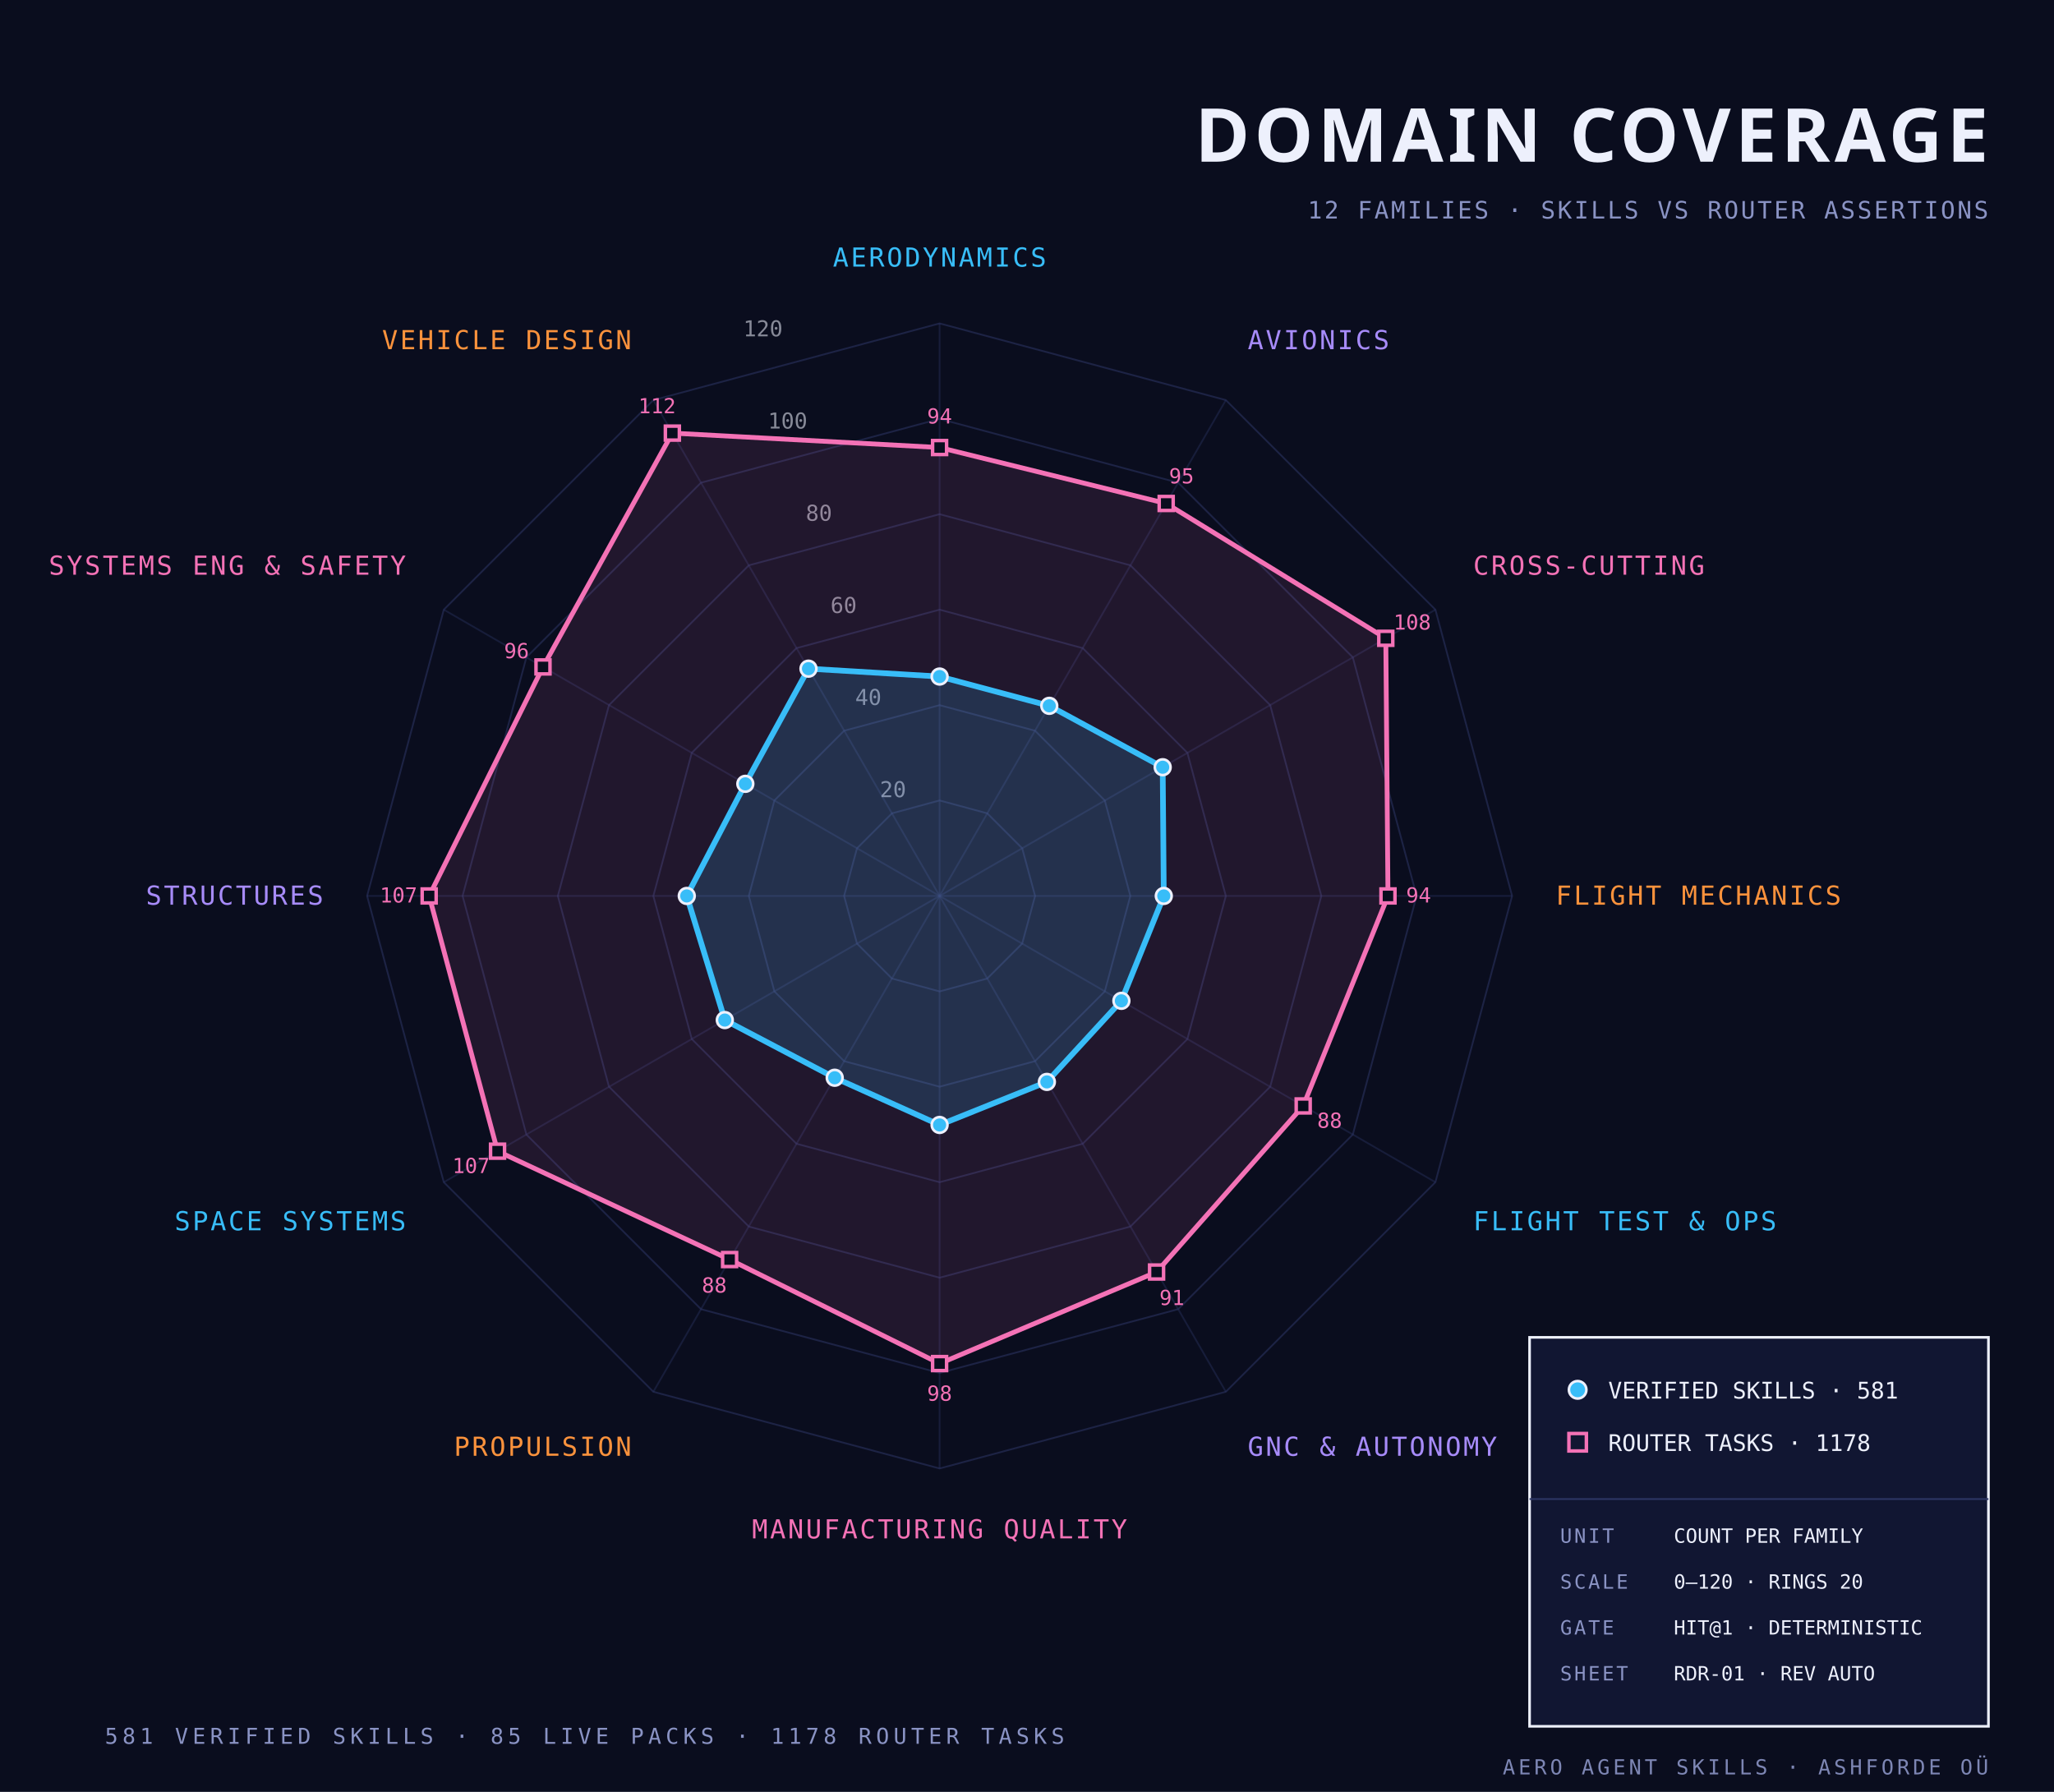
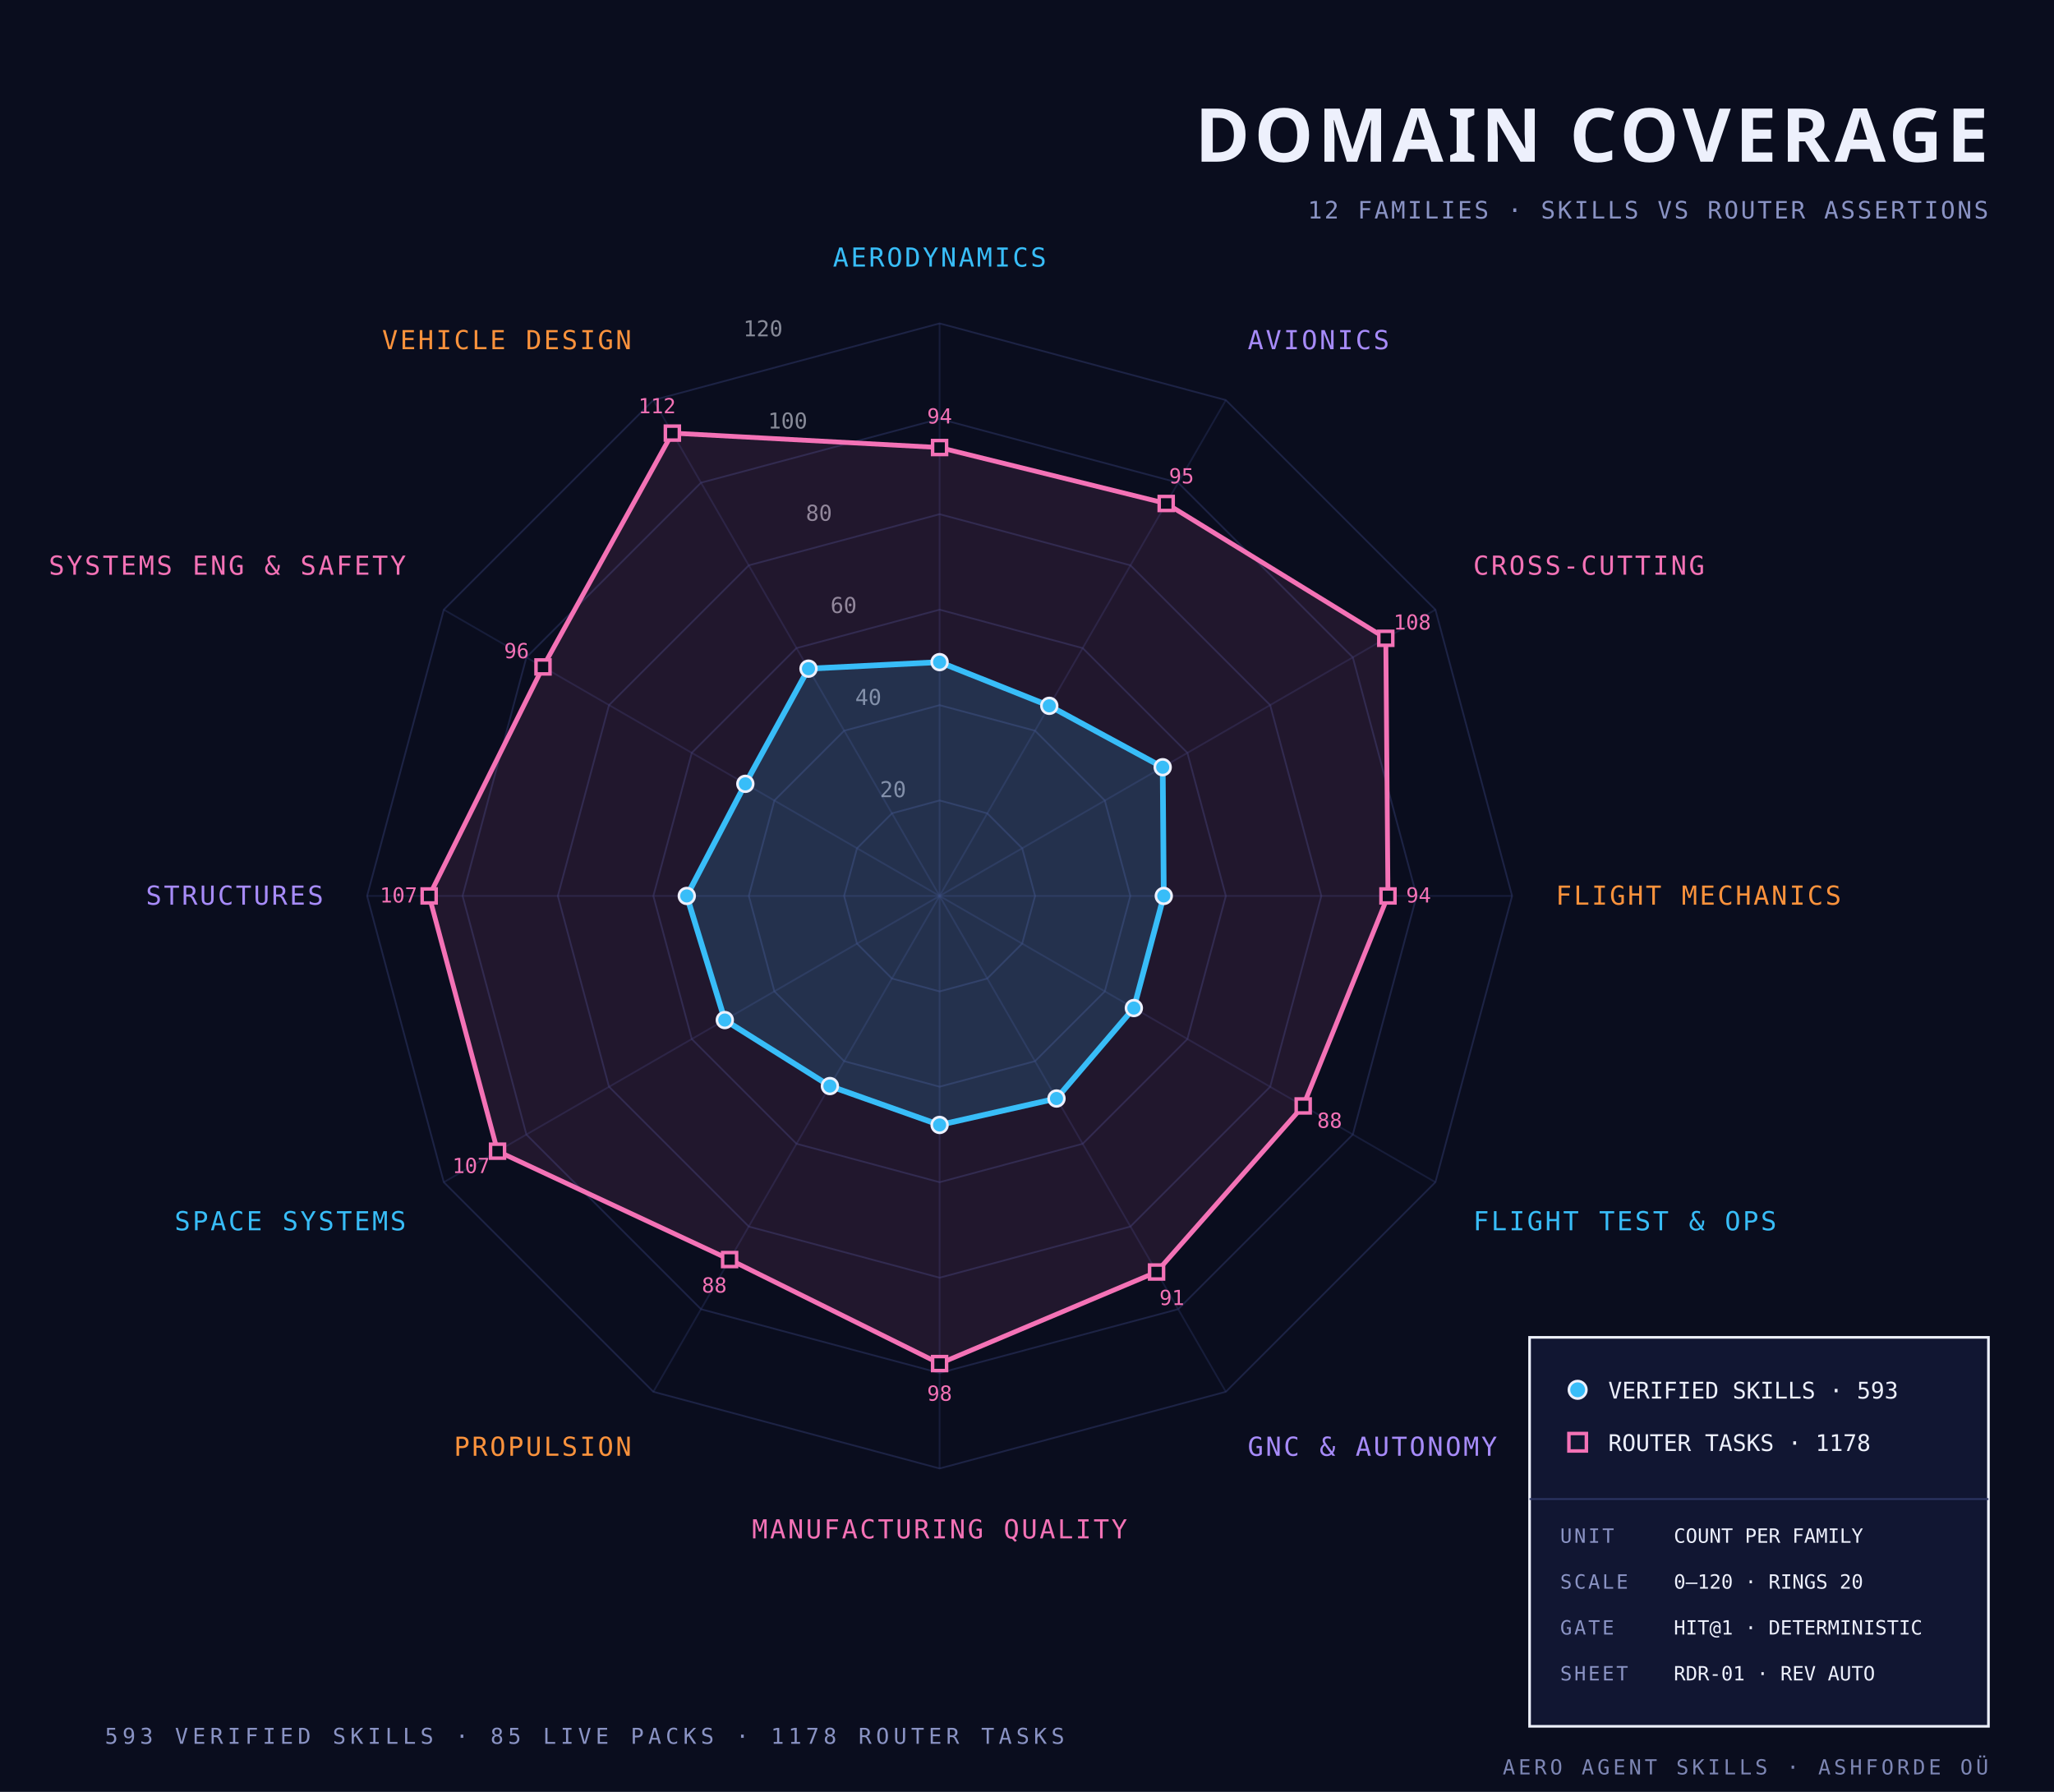
<svg xmlns="http://www.w3.org/2000/svg" width="940" height="820" viewBox="0 0 940 820">
  <style>
    .mono { font-family: "JetBrains Mono", "IBM Plex Mono", "Menlo", monospace; }
    .cond { font-family: "Barlow Condensed", "DIN Condensed", "Arial Narrow", sans-serif; font-weight: 700; text-transform: uppercase; }
    .serif { font-family: "Instrument Serif", Georgia, serif; font-style: italic; }
  </style>
  <rect width="940" height="820" fill="#0a0d1e" />
  <polygon points="430.0,366.3 451.8,372.2 467.8,388.2 473.7,410.0 467.8,431.8 451.8,447.8 430.0,453.7 408.2,447.8 392.2,431.8 386.3,410.0 392.2,388.2 408.2,372.2" fill="none" stroke="#2c3564" stroke-width="0.8" stroke-opacity="0.55" />
  <polygon points="430.0,322.7 473.7,334.4 505.6,366.3 517.3,410.0 505.6,453.7 473.7,485.6 430.0,497.3 386.3,485.6 354.4,453.7 342.7,410.0 354.4,366.3 386.3,334.4" fill="none" stroke="#2c3564" stroke-width="0.8" stroke-opacity="0.55" />
  <polygon points="430.0,279.0 495.5,296.6 543.4,344.5 561.0,410.0 543.4,475.5 495.5,523.4 430.0,541.0 364.5,523.4 316.6,475.5 299.0,410.0 316.6,344.5 364.5,296.6" fill="none" stroke="#2c3564" stroke-width="0.8" stroke-opacity="0.55" />
  <polygon points="430.0,235.3 517.3,258.7 581.3,322.7 604.7,410.0 581.3,497.3 517.3,561.3 430.0,584.7 342.7,561.3 278.7,497.3 255.3,410.0 278.7,322.7 342.7,258.7" fill="none" stroke="#2c3564" stroke-width="0.8" stroke-opacity="0.55" />
  <polygon points="430.0,191.7 539.2,220.9 619.1,300.8 648.3,410.0 619.1,519.2 539.2,599.1 430.0,628.3 320.8,599.1 240.9,519.2 211.7,410.0 240.9,300.8 320.8,220.9" fill="none" stroke="#2c3564" stroke-width="0.8" stroke-opacity="0.55" />
  <polygon points="430.0,148.0 561.0,183.1 656.9,279.0 692.0,410.0 656.9,541.0 561.0,636.9 430.0,672.0 299.0,636.9 203.1,541.0 168.0,410.0 203.1,279.0 299.0,183.1" fill="none" stroke="#2c3564" stroke-width="0.8" stroke-opacity="0.55" />
  <line x1="430" y1="410" x2="430.0" y2="148.0" stroke="#2c3564" stroke-width="0.8" stroke-opacity="0.4" />
  <line x1="430" y1="410" x2="561.0" y2="183.1" stroke="#2c3564" stroke-width="0.8" stroke-opacity="0.4" />
  <line x1="430" y1="410" x2="656.9" y2="279.0" stroke="#2c3564" stroke-width="0.8" stroke-opacity="0.4" />
  <line x1="430" y1="410" x2="692.0" y2="410.0" stroke="#2c3564" stroke-width="0.8" stroke-opacity="0.4" />
  <line x1="430" y1="410" x2="656.9" y2="541.0" stroke="#2c3564" stroke-width="0.8" stroke-opacity="0.4" />
  <line x1="430" y1="410" x2="561.0" y2="636.9" stroke="#2c3564" stroke-width="0.8" stroke-opacity="0.4" />
  <line x1="430" y1="410" x2="430.0" y2="672.0" stroke="#2c3564" stroke-width="0.8" stroke-opacity="0.4" />
  <line x1="430" y1="410" x2="299.0" y2="636.9" stroke="#2c3564" stroke-width="0.8" stroke-opacity="0.4" />
  <line x1="430" y1="410" x2="203.1" y2="541.0" stroke="#2c3564" stroke-width="0.8" stroke-opacity="0.4" />
  <line x1="430" y1="410" x2="168.0" y2="410.0" stroke="#2c3564" stroke-width="0.8" stroke-opacity="0.4" />
  <line x1="430" y1="410" x2="203.1" y2="279.0" stroke="#2c3564" stroke-width="0.8" stroke-opacity="0.4" />
  <line x1="430" y1="410" x2="299.0" y2="183.1" stroke="#2c3564" stroke-width="0.8" stroke-opacity="0.4" />
  <text class="mono" x="414.7" y="364.8" text-anchor="end" font-size="10" fill="#edf0fc" opacity="0.55">20</text>
  <text class="mono" x="403.4" y="322.6" text-anchor="end" font-size="10" fill="#edf0fc" opacity="0.55">40</text>
  <text class="mono" x="392.1" y="280.5" text-anchor="end" font-size="10" fill="#edf0fc" opacity="0.55">60</text>
  <text class="mono" x="380.8" y="238.3" text-anchor="end" font-size="10" fill="#edf0fc" opacity="0.55">80</text>
  <text class="mono" x="369.5" y="196.1" text-anchor="end" font-size="10" fill="#edf0fc" opacity="0.55">100</text>
  <text class="mono" x="358.2" y="153.9" text-anchor="end" font-size="10" fill="#edf0fc" opacity="0.55">120</text>
  <text class="mono" x="430.0" y="122.0" text-anchor="middle" font-size="12" fill="#38bdf8" letter-spacing="1">AERODYNAMICS</text>
  <text class="mono" x="571.0" y="159.8" text-anchor="start" font-size="12" fill="#a78bfa" letter-spacing="1">AVIONICS</text>
  <text class="mono" x="674.2" y="263.0" text-anchor="start" font-size="12" fill="#f472b6" letter-spacing="1">CROSS-CUTTING</text>
  <text class="mono" x="712.0" y="414.0" text-anchor="start" font-size="12" fill="#fb923c" letter-spacing="1">FLIGHT MECHANICS</text>
  <text class="mono" x="674.2" y="563.0" text-anchor="start" font-size="12" fill="#38bdf8" letter-spacing="1">FLIGHT TEST &amp; OPS</text>
  <text class="mono" x="571.0" y="666.2" text-anchor="start" font-size="12" fill="#a78bfa" letter-spacing="1">GNC &amp; AUTONOMY</text>
  <text class="mono" x="430.0" y="704.0" text-anchor="middle" font-size="12" fill="#f472b6" letter-spacing="1">MANUFACTURING QUALITY</text>
  <text class="mono" x="289.0" y="666.2" text-anchor="end" font-size="12" fill="#fb923c" letter-spacing="1">PROPULSION</text>
  <text class="mono" x="185.8" y="563.0" text-anchor="end" font-size="12" fill="#38bdf8" letter-spacing="1">SPACE SYSTEMS</text>
  <text class="mono" x="148.0" y="414.0" text-anchor="end" font-size="12" fill="#a78bfa" letter-spacing="1">STRUCTURES</text>
  <text class="mono" x="185.8" y="263.0" text-anchor="end" font-size="12" fill="#f472b6" letter-spacing="1">SYSTEMS ENG &amp; SAFETY</text>
  <text class="mono" x="289.0" y="159.8" text-anchor="end" font-size="12" fill="#fb923c" letter-spacing="1">VEHICLE DESIGN</text>
  <polygon points="430.0,204.8 533.7,230.4 634.2,292.1 635.2,410.0 596.4,506.1 529.3,582.1 430.0,624.0 333.9,576.4 227.7,526.8 196.4,410.0 248.5,305.2 307.7,198.2" fill="#f472b6" fill-opacity="0.10" stroke="#f472b6" stroke-width="2.2" />
  <rect x="426.8" y="201.6" width="6.4" height="6.4" fill="#0a0d1e" stroke="#f472b6" stroke-width="1.6" />
  <rect x="530.5" y="227.2" width="6.4" height="6.4" fill="#0a0d1e" stroke="#f472b6" stroke-width="1.6" />
  <rect x="631.0" y="288.9" width="6.4" height="6.4" fill="#0a0d1e" stroke="#f472b6" stroke-width="1.6" />
  <rect x="632.0" y="406.8" width="6.4" height="6.4" fill="#0a0d1e" stroke="#f472b6" stroke-width="1.6" />
  <rect x="593.2" y="502.9" width="6.4" height="6.4" fill="#0a0d1e" stroke="#f472b6" stroke-width="1.6" />
  <rect x="526.1" y="578.9" width="6.4" height="6.4" fill="#0a0d1e" stroke="#f472b6" stroke-width="1.6" />
  <rect x="426.8" y="620.8" width="6.4" height="6.4" fill="#0a0d1e" stroke="#f472b6" stroke-width="1.6" />
  <rect x="330.7" y="573.2" width="6.4" height="6.4" fill="#0a0d1e" stroke="#f472b6" stroke-width="1.6" />
  <rect x="224.5" y="523.6" width="6.4" height="6.4" fill="#0a0d1e" stroke="#f472b6" stroke-width="1.6" />
  <rect x="193.2" y="406.8" width="6.4" height="6.4" fill="#0a0d1e" stroke="#f472b6" stroke-width="1.6" />
  <rect x="245.3" y="302.0" width="6.4" height="6.4" fill="#0a0d1e" stroke="#f472b6" stroke-width="1.6" />
  <rect x="304.5" y="195.0" width="6.4" height="6.4" fill="#0a0d1e" stroke="#f472b6" stroke-width="1.6" />
-   <polygon points="430.0,309.6 480.2,323.0 532.1,351.1 532.6,410.0 513.2,458.0 479.1,495.1 430.0,514.8 382.0,493.2 331.7,466.8 314.3,410.0 341.1,358.7 370.0,306.0" fill="#38bdf8" fill-opacity="0.16" stroke="#38bdf8" stroke-width="2.6" />
-   <circle cx="430.0" cy="309.6" r="3.6" fill="#38bdf8" stroke="#edf0fc" stroke-width="1.2" />
+   <polygon points="430.0,303.0 480.2,323.0 532.1,351.1 532.6,410.0 518.9,461.3 483.5,502.7 430.0,514.8 379.8,497.0 331.7,466.8 314.3,410.0 341.1,358.7 370.0,306.0" fill="#38bdf8" fill-opacity="0.16" stroke="#38bdf8" stroke-width="2.6" />
+   <circle cx="430.0" cy="303.0" r="3.6" fill="#38bdf8" stroke="#edf0fc" stroke-width="1.2" />
  <circle cx="480.2" cy="323.0" r="3.6" fill="#38bdf8" stroke="#edf0fc" stroke-width="1.2" />
  <circle cx="532.1" cy="351.1" r="3.6" fill="#38bdf8" stroke="#edf0fc" stroke-width="1.2" />
  <circle cx="532.6" cy="410.0" r="3.6" fill="#38bdf8" stroke="#edf0fc" stroke-width="1.2" />
-   <circle cx="513.2" cy="458.0" r="3.6" fill="#38bdf8" stroke="#edf0fc" stroke-width="1.2" />
-   <circle cx="479.1" cy="495.1" r="3.6" fill="#38bdf8" stroke="#edf0fc" stroke-width="1.2" />
+   <circle cx="518.9" cy="461.3" r="3.6" fill="#38bdf8" stroke="#edf0fc" stroke-width="1.2" />
+   <circle cx="483.5" cy="502.7" r="3.6" fill="#38bdf8" stroke="#edf0fc" stroke-width="1.2" />
  <circle cx="430.0" cy="514.8" r="3.6" fill="#38bdf8" stroke="#edf0fc" stroke-width="1.2" />
-   <circle cx="382.0" cy="493.2" r="3.6" fill="#38bdf8" stroke="#edf0fc" stroke-width="1.2" />
+   <circle cx="379.8" cy="497.0" r="3.6" fill="#38bdf8" stroke="#edf0fc" stroke-width="1.2" />
  <circle cx="331.7" cy="466.8" r="3.6" fill="#38bdf8" stroke="#edf0fc" stroke-width="1.2" />
  <circle cx="314.3" cy="410.0" r="3.6" fill="#38bdf8" stroke="#edf0fc" stroke-width="1.2" />
  <circle cx="341.1" cy="358.7" r="3.6" fill="#38bdf8" stroke="#edf0fc" stroke-width="1.2" />
  <circle cx="370.0" cy="306.0" r="3.6" fill="#38bdf8" stroke="#edf0fc" stroke-width="1.2" />
  <text class="mono" x="430.0" y="193.8" text-anchor="middle" font-size="9.5" fill="#f472b6">94</text>
  <text class="mono" x="540.7" y="221.2" text-anchor="middle" font-size="9.5" fill="#f472b6">95</text>
  <text class="mono" x="646.3" y="288.1" text-anchor="middle" font-size="9.5" fill="#f472b6">108</text>
  <text class="mono" x="649.2" y="413.0" text-anchor="middle" font-size="9.5" fill="#f472b6">94</text>
  <text class="mono" x="608.5" y="516.1" text-anchor="middle" font-size="9.5" fill="#f472b6">88</text>
  <text class="mono" x="536.3" y="597.2" text-anchor="middle" font-size="9.5" fill="#f472b6">91</text>
  <text class="mono" x="430.0" y="641.0" text-anchor="middle" font-size="9.5" fill="#f472b6">98</text>
  <text class="mono" x="326.9" y="591.5" text-anchor="middle" font-size="9.5" fill="#f472b6">88</text>
  <text class="mono" x="215.6" y="536.8" text-anchor="middle" font-size="9.5" fill="#f472b6">107</text>
  <text class="mono" x="182.4" y="413.0" text-anchor="middle" font-size="9.5" fill="#f472b6">107</text>
  <text class="mono" x="236.4" y="301.2" text-anchor="middle" font-size="9.5" fill="#f472b6">96</text>
  <text class="mono" x="300.7" y="189.1" text-anchor="middle" font-size="9.5" fill="#f472b6">112</text>
  <text class="cond" x="910.0" y="74.0" text-anchor="end" font-size="34" fill="#edf0fc" letter-spacing="2">DOMAIN COVERAGE</text>
  <text class="mono" x="910.0" y="100.0" text-anchor="end" font-size="11" fill="#8a93c4" letter-spacing="1">12 FAMILIES · SKILLS VS ROUTER ASSERTIONS</text>
  <rect x="700" y="612" width="210" height="178" fill="#111632" stroke="#edf0fc" stroke-width="1.2" />
  <line x1="700" y1="686" x2="910" y2="686" stroke="#2c3564" stroke-width="0.8" />
  <circle cx="722" cy="636" r="4" fill="#38bdf8" stroke="#edf0fc" stroke-width="1.2" />
-   <text class="mono" x="736.0" y="640.0" text-anchor="start" font-size="10.5" fill="#edf0fc">VERIFIED SKILLS · 581</text>
+   <text class="mono" x="736.0" y="640.0" text-anchor="start" font-size="10.5" fill="#edf0fc">VERIFIED SKILLS · 593</text>
  <rect x="718" y="656" width="8" height="8" fill="none" stroke="#f472b6" stroke-width="1.6" />
  <text class="mono" x="736.0" y="664.0" text-anchor="start" font-size="10.5" fill="#edf0fc">ROUTER TASKS · 1178</text>
  <text class="mono" x="714.0" y="706.0" text-anchor="start" font-size="9" fill="#8a93c4" letter-spacing="1">UNIT</text>
  <text class="mono" x="766.0" y="706.0" text-anchor="start" font-size="9" fill="#edf0fc">COUNT PER FAMILY</text>
  <text class="mono" x="714.0" y="727.0" text-anchor="start" font-size="9" fill="#8a93c4" letter-spacing="1">SCALE</text>
  <text class="mono" x="766.0" y="727.0" text-anchor="start" font-size="9" fill="#edf0fc">0–120 · RINGS 20</text>
  <text class="mono" x="714.0" y="748.0" text-anchor="start" font-size="9" fill="#8a93c4" letter-spacing="1">GATE</text>
  <text class="mono" x="766.0" y="748.0" text-anchor="start" font-size="9" fill="#edf0fc">HIT@1 · DETERMINISTIC</text>
  <text class="mono" x="714.0" y="769.0" text-anchor="start" font-size="9" fill="#8a93c4" letter-spacing="1">SHEET</text>
  <text class="mono" x="766.0" y="769.0" text-anchor="start" font-size="9" fill="#edf0fc">RDR-01 · REV AUTO</text>
-   <text class="mono" x="48.0" y="798.0" text-anchor="start" font-size="10" fill="#8a93c4" letter-spacing="2">581 VERIFIED SKILLS · 85 LIVE PACKS · 1178 ROUTER TASKS</text>
+   <text class="mono" x="48.0" y="798.0" text-anchor="start" font-size="10" fill="#8a93c4" letter-spacing="2">593 VERIFIED SKILLS · 85 LIVE PACKS · 1178 ROUTER TASKS</text>
  <text class="mono" x="910.0" y="812.0" text-anchor="end" font-size="9.5" fill="#8a93c4" letter-spacing="1.5" opacity="0.9">AERO AGENT SKILLS · ASHFORDE OÜ</text>
</svg>
